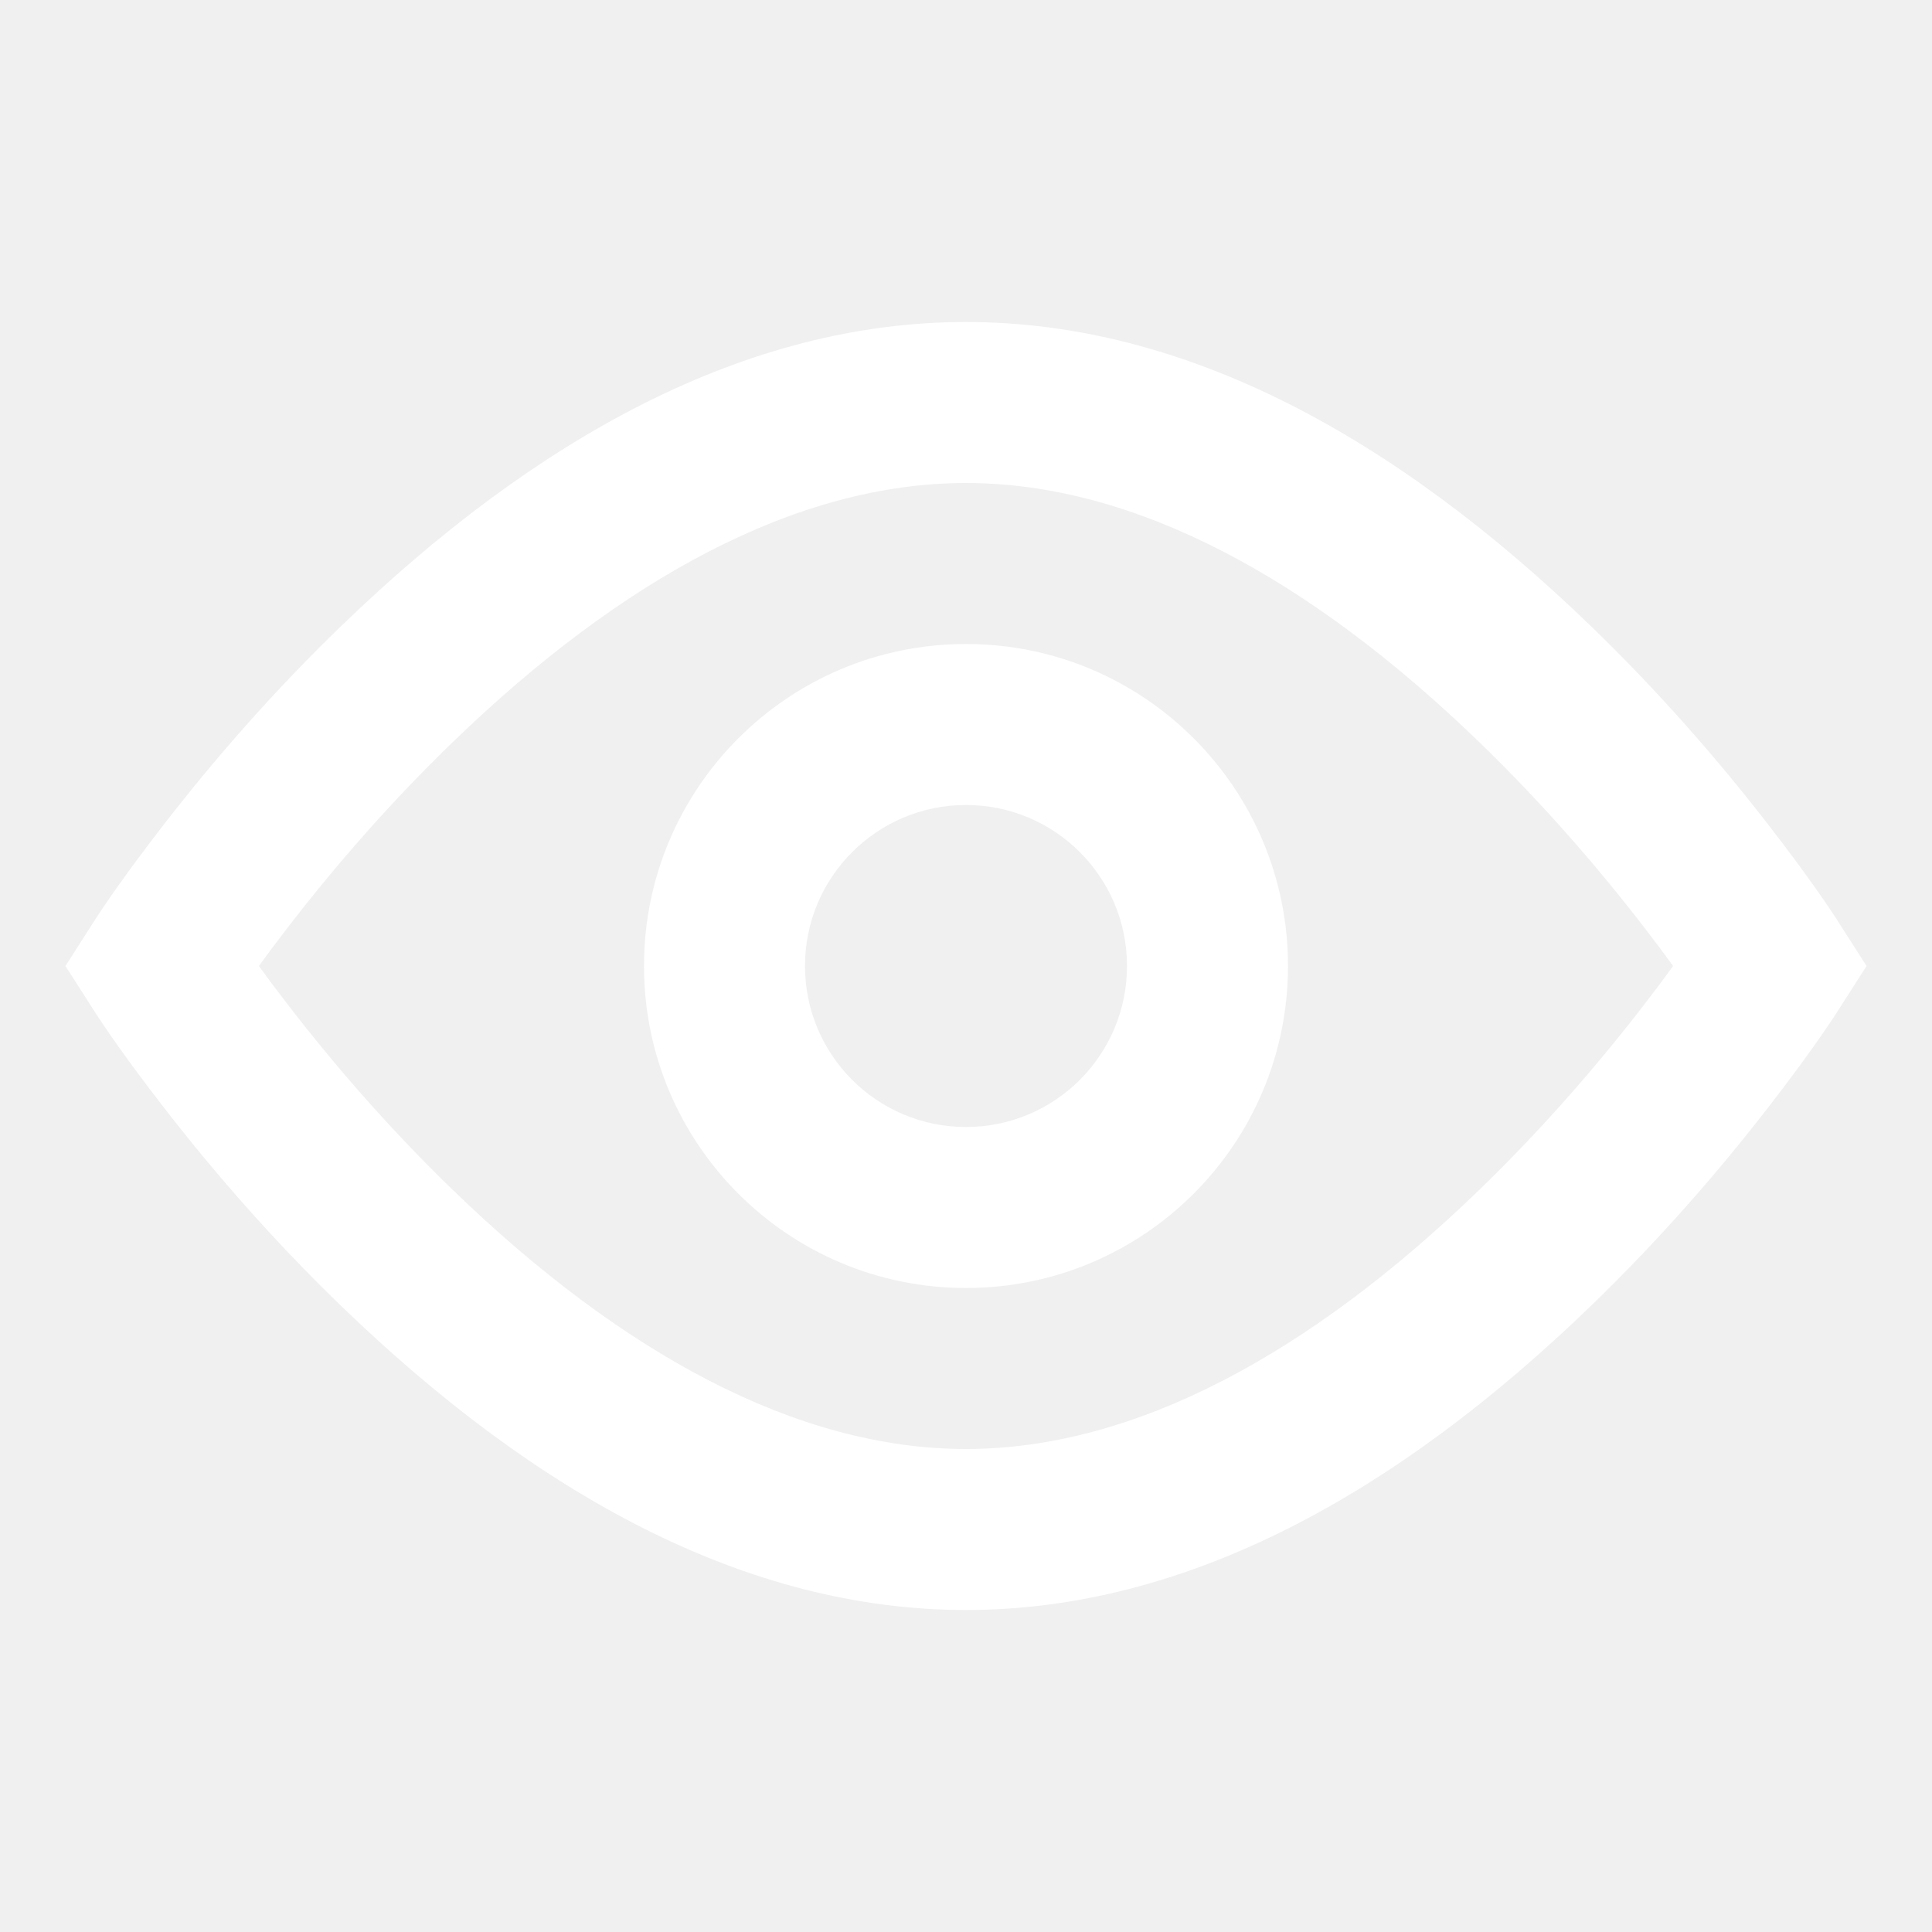
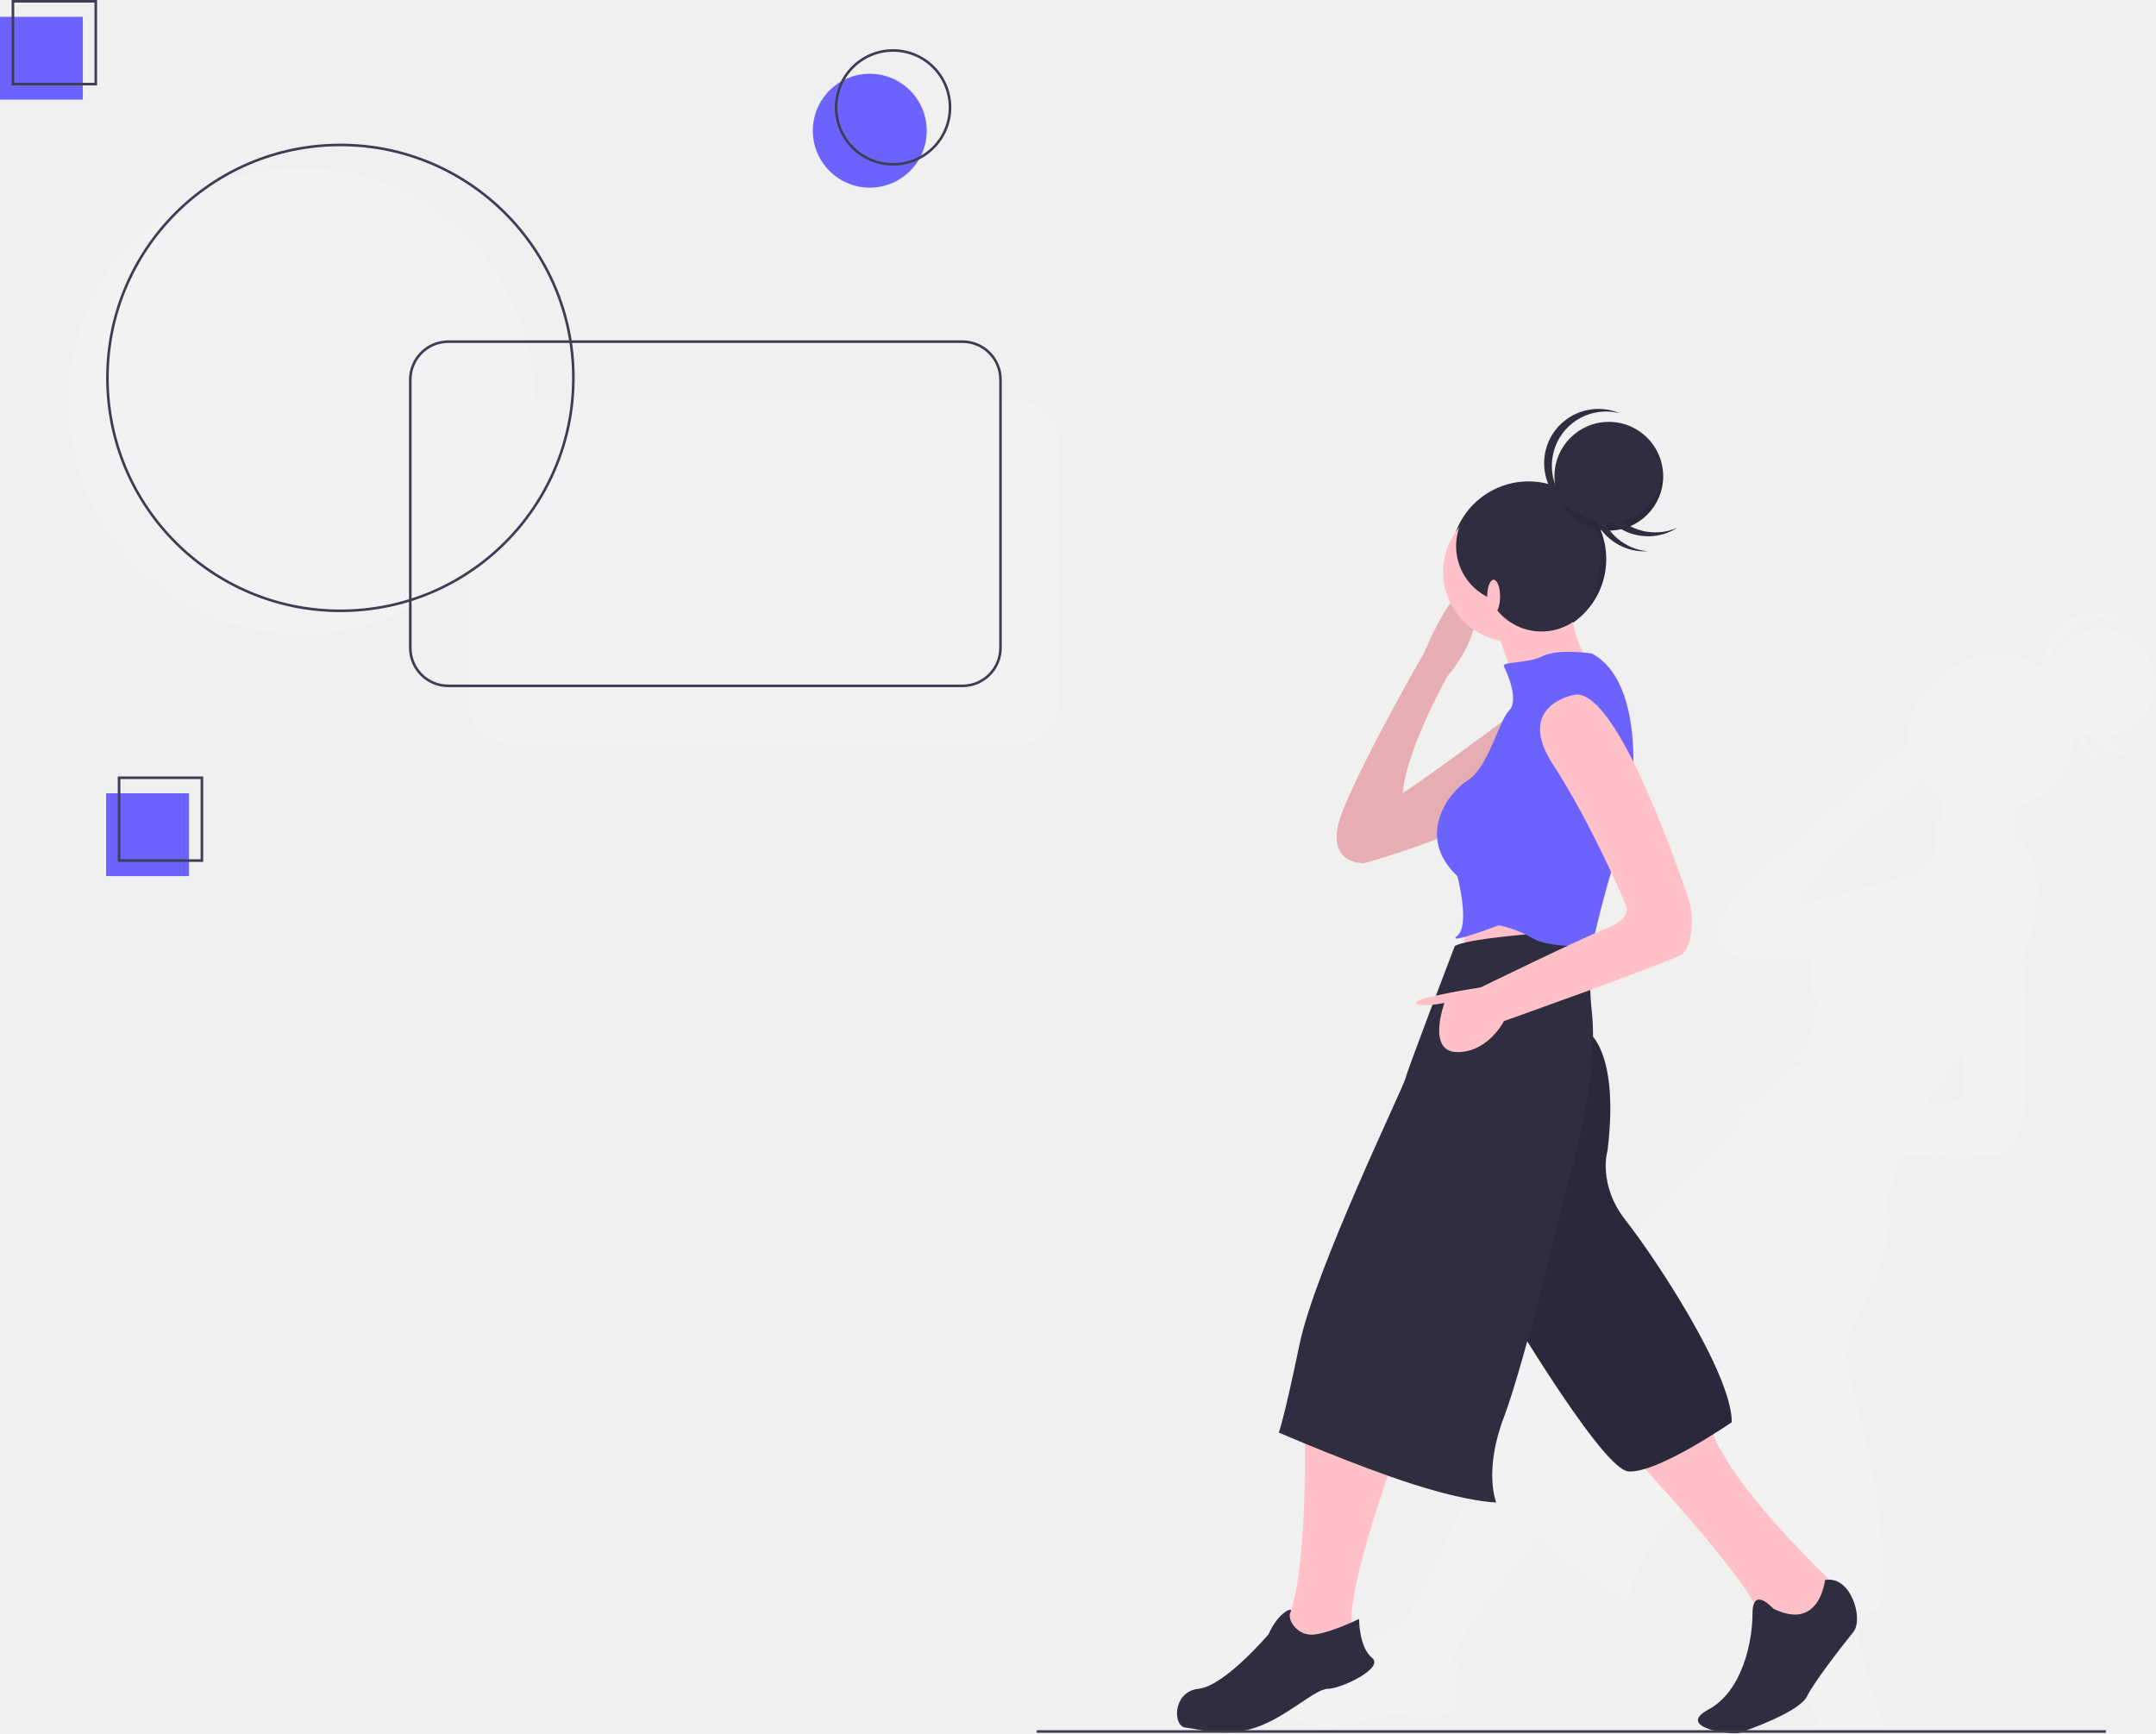
- <svg xmlns="http://www.w3.org/2000/svg" width="24px" height="24px" viewBox="0 0 24 24" version="1.1">
-   <g id="interaction" stroke="none" stroke-width="1" fill="none" fill-rule="evenodd">
-     <g id="eye" fill="#FFFFFF">
-       <rect id="placeholder" fill-opacity="0" x="0" y="0" width="24" height="24" />
-       <g id="Shape" transform="translate(0, 4)" fill-rule="nonzero">
-         <path d="M12,0 C14.728,0 17.336,1.431 19.766,3.781 C20.596,4.583 21.346,5.439 22.006,6.296 C22.405,6.812 22.688,7.219 22.842,7.461 L23.187,8 L22.842,8.539 C22.688,8.781 22.405,9.188 22.006,9.704 C21.346,10.561 20.596,11.417 19.766,12.219 C17.336,14.569 14.728,16 12,16 C9.272,16 6.664,14.569 4.234,12.219 C3.404,11.417 2.654,10.561 1.994,9.704 C1.595,9.188 1.312,8.781 1.158,8.539 L0.813,8 L1.158,7.461 C1.312,7.219 1.595,6.812 1.994,6.296 C2.654,5.439 3.404,4.583 4.234,3.781 C6.664,1.431 9.272,0 12,0 Z M20.422,7.517 C19.818,6.733 19.13,5.948 18.376,5.219 C16.283,3.194 14.105,2 12,2 C9.895,2 7.717,3.194 5.624,5.219 C4.87,5.948 4.182,6.733 3.578,7.517 C3.447,7.686 3.326,7.848 3.216,8 C3.326,8.152 3.447,8.314 3.578,8.483 C4.182,9.267 4.87,10.052 5.624,10.781 C7.717,12.806 9.895,14 12,14 C14.105,14 16.283,12.806 18.376,10.781 C19.13,10.052 19.818,9.267 20.422,8.483 C20.553,8.314 20.674,8.152 20.784,8 C20.674,7.848 20.553,7.686 20.422,7.517 Z M12,12 C9.791,12 8,10.209 8,8 C8,5.791 9.791,4 12,4 C14.209,4 16,5.791 16,8 C16,10.209 14.209,12 12,12 Z M12,10 C13.105,10 14,9.105 14,8 C14,6.895 13.105,6 12,6 C10.895,6 10,6.895 10,8 C10,9.105 10.895,10 12,10 Z" id="path-1" />
-       </g>
-     </g>
-   </g>
+ <svg xmlns="http://www.w3.org/2000/svg" id="ec9d6ccb-2de2-4d6a-b855-5099826210b3" data-name="Layer 1" width="832.88" height="669.688" viewBox="0 0 832.88 669.688">
+   <path d="M1002.96,359.166a20.981,20.981,0,0,0-26.51,10.73c-.21.45-.42.9-.61,1.37a22.621,22.621,0,0,0-.88,3.03,20.986,20.986,0,0,1,28.5-19.22,20.664,20.664,0,0,1,4.66,2.52,20.978,20.978,0,0,0-35.59,15.58,30.069,30.069,0,0,0-39.97,4.56,27.005,27.005,0,0,0-11.76,24.97c-7.31,4.63-16.61,14.48-16.61,14.48s-34.13,27.63-50.4,44.95c-16.27,17.33-.04,22.48-.04,22.48s16.33,1.54,29.71,1.31c-1.24,4.56-.9,9.98,2.13,16.23,0,0-2.13,19.53-8.23,21.48-2.29.73-.54,1.19,2.52,1.48l-1.06,2.03a15.342,15.342,0,0,0-3.82-.14s-6.32,7.05-13.67,15.3c-4.6-.68-8.29-.96-8.2-.11.11,1.18,3.01,2.22,5.69,2.93-8.97,10.09-18.57,20.97-19.8,22.72-2.36,3.38-59.14,56.6-75.11,81.53-15.97,24.94-19.63,28.9-19.63,28.9s3.11,3.04,7.92,7.59c-5.19,13.86-17.55,45.15-28.09,58.36.37-1.2-5.28-.72-11.45,5.46,0,0-.58.32-1.6.84-5.37,2.78-22.97,11.34-31.12,9.12-9.7-2.64-14.61,9.98-10.03,12.22,4.95,2.44,12.57,9.1,25.21,9.66a64.189,64.189,0,0,0,15.94-1.84c6.95-1.5,12.86-3.2,15.57-2.16,4.67,1.78,23.41.39,20.17-5.13-3.24-5.53.69-15.8.69-15.8s-1.3.13-3.29.24c4.66-12.62,23.04-35.48,33.5-47.91,2.72,2.31,5.41,4.55,8,6.62,18.04,14.4,27.38,17.97,27.38,17.97s-.38-12.99,14.6-29.74c4.62-5.17,11.52-14.16,18.85-24.11,4.89,25.01,12.39,57.9,18.47,60.88a18.02,18.02,0,0,0,6.4,1.41c3.88,9.9,10.19,26.42,14.88,40.95h25.84c-5.68-14.6-11.08-31.55-11.34-44,4.96-.98,8.37-1.8,8.37-1.8,6.79-17.75-5.14-70.5-10.41-87.51-5.27-17,3.12-27.71,3.12-27.71,12.94-24.45,12.31-37.27,10.49-43.08a89.563,89.563,0,0,0,2.85-8.57c.88-3.2,1.77-6.07,2.65-8.64,17.7.27,35.88.36,38.26-.32,1.68-.48,3.35-2.28,4.8-4.42a29.627,29.627,0,0,0,4.95-15.54c.44-11.38,1.01-35.74-.99-56.03,6.08-15.74,9.3-34.04.03-44.86,0,0-1.26-.71-3.17-1.64a55.586,55.586,0,0,1,.6-12.11,29.618,29.618,0,0,0,6.26-2.32c.43-.22.85-.44,1.27-.68.84-.47,1.65-.99,2.44-1.54a29.846,29.846,0,0,0,10.78-13.83c.19-.5.37-1,.53-1.5.06-.17.1-.34.15-.51.11-.34.21-.67.3-1,.05-.21.1-.41.14-.61.08-.3.16-.61.22-.91.05-.22.08-.43.12-.65.06-.29.11-.58.16-.88.04-.22.06-.44.09-.66.04-.28.08-.57.11-.86.03-.23.04-.45.06-.67.03-.29.05-.57.06-.85.02-.23.02-.45.03-.68.01-.28.02-.56.02-.84,0-.23-.01-.45-.01-.68v-.01c.09.05.17.1.26.15a21.039,21.039,0,0,0,13.74,14.06,21.087,21.087,0,0,1-10.74-12.69,20.747,20.747,0,0,0,4.3,1.05,21.024,21.024,0,0,0,20.52,7.26,21.076,21.076,0,0,1-16.86-7.06,21.371,21.371,0,0,0,3.92-.53,20.663,20.663,0,0,0,3.82-1.28,21.225,21.225,0,0,0,6.59-4.63,20.81,20.81,0,0,0,2.55-3.24,21.445,21.445,0,0,0,1.91-3.8c.18-.47.32-.95.46-1.43a20.961,20.961,0,0,0-12.57-25.69Zm-279.76,386.17a2.267,2.267,0,0,1,.48-.57C723.52,744.956,723.36,745.156,723.2,745.336Zm199.96-292.75c-13.34,3.73-37.44,10.36-45.77,12.02,6.89-14.83,31.99-35.8,31.99-35.8s10.18-5.33,16.04-13.42a26.817,26.817,0,0,0,8.15,7.74c.03,3.1-.01,6.29-.19,9.32-1.31-.23-2.09-.18-2.02.49.22,2.23.95,14.29-4.21,16.6A15.983,15.983,0,0,0,923.16,452.586Zm9.44,88.98c-1.31.02-3.12.09-5.27.21,3.41-4.99,9.29-13.43,14.28-19.79.58,8.24.75,13.68.75,13.68S943.37,541.406,932.6,541.566Z" transform="translate(-183.56 -114.9062)" fill="#f2f2f2" />
+   <circle cx="590.5" cy="216" r="30" fill="#2f2e41" />
+   <path d="M794.249,308.717a30,30,0,0,1-42.379,42.379,30,30,0,1,0,42.379-42.379Z" transform="translate(-183.56 -114.9062)" opacity="0.1" />
+   <circle cx="621.5" cy="184" r="21" fill="#2f2e41" />
+   <path d="M805.06,316.906a20.986,20.986,0,0,1-20.924-19.5c-.035.497-.076.994-.076,1.5a21,21,0,0,0,42,0c0-.506-.041-1.003-.076-1.5A20.986,20.986,0,0,1,805.06,316.906Z" transform="translate(-183.56 -114.9062)" opacity="0.1" />
+   <path d="M783.06,294.906a20.927,20.927,0,0,1,26.257-20.31,20.991,20.991,0,1,0-13.514,39.62A21.002,21.002,0,0,1,783.06,294.906Z" transform="translate(-183.56 -114.9062)" fill="#2f2e41" />
+   <path d="M802.016,313.371a20.927,20.927,0,0,1,18.858-27.319,20.991,20.991,0,1,0-.857,41.852A21.002,21.002,0,0,1,802.016,313.371Z" transform="translate(-183.56 -114.9062)" fill="#2f2e41" />
+   <path d="M808.775,315.008a20.927,20.927,0,0,1,2.936-33.065,20.991,20.991,0,1,0,19.89,36.834A21.002,21.002,0,0,1,808.775,315.008Z" transform="translate(-183.56 -114.9062)" fill="#2f2e41" />
+   <path d="M798.56,373.406s-32,22-30,12c1.12-5.62-3.13-17.57-7.07-26.95-3.06-7.3-5.93-13.05-5.93-13.05l35-9a55.551,55.551,0,0,0,.13,16.05A51.388,51.388,0,0,0,798.56,373.406Z" transform="translate(-183.56 -114.9062)" fill="#ffc1c7" />
+   <polygon points="567 352.5 565 369.5 593 366.5 598 348.5 567 352.5" fill="#ffc1c7" />
+   <path d="M716.56,441.406l-6,7s-17,1-8-21,31-60,31-60,14-34,19-21-10,30-10,30-19,34-17,49Z" transform="translate(-183.56 -114.9062)" fill="#ffc1c7" />
+   <path d="M716.56,441.406l-6,7s-17,1-8-21,31-60,31-60,14-34,19-21-10,30-10,30-19,34-17,49Z" transform="translate(-183.56 -114.9062)" opacity="0.1" />
+   <path d="M812.56,675.406s45,48,50,62-8,36-13,37-6,7,0,8,26-8,32-18,10-17,13-19,5-11,0-16-46-43-51-66Z" transform="translate(-183.56 -114.9062)" fill="#ffc1c7" />
+   <path d="M888.56,725.406s-2,20-20,11c0,0-8-9-8,2s-4,30-17,37,9,10,12,9,23-8,26-14,14-20,18-25S898.56,723.406,888.56,725.406Z" transform="translate(-183.56 -114.9062)" fill="#2f2e41" />
+   <path d="M795.56,512.406s14,6,9,47c0,0-4,13,7,27s41,59,41,78c0,0-29,20-40,19s-54-75-54-75Z" transform="translate(-183.56 -114.9062)" fill="#2f2e41" />
+   <path d="M795.56,512.406s14,6,9,47c0,0-4,13,7,27s41,59,41,78c0,0-29,20-40,19s-54-75-54-75Z" transform="translate(-183.56 -114.9062)" opacity="0.1" />
+   <path d="M687.56,665.406s2,72-10,80c0,0-16,23-26,23s-9,8-4,9,6,4,26-4,30-10,33-10,6-4,0-16,17-73,17-73Z" transform="translate(-183.56 -114.9062)" fill="#ffc1c7" />
+   <path d="M708.56,740.406s-10,5-17,6-10.937-6.08-9.469-8.54-4.531-.46-8.531,8.54c0,0-17,20-27,21s-10.078,14.538-5,15c5.5.5,15,4,27,0s23-15,28-15,22-8,17-12S708.56,740.406,708.56,740.406Z" transform="translate(-183.56 -114.9062)" fill="#2f2e41" />
+   <path d="M771.56,388.013s-42,31.394-48,34.394-13,26-13,26,36-10,42-17S771.56,388.013,771.56,388.013Z" transform="translate(-183.56 -114.9062)" fill="#ffc1c7" />
+   <path d="M771.56,388.013s-42,31.394-48,34.394-13,26-13,26,36-10,42-17S771.56,388.013,771.56,388.013Z" transform="translate(-183.56 -114.9062)" opacity="0.1" />
+   <circle cx="584.5" cy="221" r="27" fill="#ffc1c7" />
+   <path d="M745.56,480.406s-18,47-19,51-35,74-41,103-8,34-8,34,30,13,52,20,32,7,32,7-5-12,3-33,24-88,24-88,12.794-39.501,10-68a106.444,106.444,0,0,1-.24-22.113,8.649,8.649,0,0,0-9.161-9.655C774.323,475.655,750.325,477.683,745.56,480.406Z" transform="translate(-183.56 -114.9062)" fill="#2f2e41" />
+   <path d="M798.56,367.406s-13-2-19,1-16,2-15,4,6,13,2,17-8,22-16,27-20,22-4,37c0,0,5,19,0,23s16-4,16-4a43.557,43.557,0,0,1,13,5c7,4,23,3,23,3s7-31,11-38S822.56,380.406,798.56,367.406Z" transform="translate(-183.56 -114.9062)" fill="#6c63ff" />
+   <path d="M791.56,383.406s-23,4-8,27,28,54,28,54,3,5-7,9-49,23-49,23-26,4-25,6,11,0,11,0-7,19,5,19,18-12,18-12,65-23,69-26c1.4-1.05,2.31-3.325,2.901-5.839a29.641,29.641,0,0,0-.932-16.287C828.778,441.385,806.653,380.052,791.56,383.406Z" transform="translate(-183.56 -114.9062)" fill="#ffc1c7" />
+   <path d="M788.111,316.855A21.999,21.999,0,1,0,759.009,345.957a21.999,21.999,0,1,0,29.102-29.102Z" transform="translate(-183.56 -114.9062)" fill="#2f2e41" />
+   <ellipse cx="577" cy="230.5" rx="2.5" ry="6.5" fill="#ffc1c7" />
+   <circle cx="336" cy="50.5" r="22" fill="#6c63ff" />
+   <rect x="41" y="306.5" width="32" height="32" fill="#6c63ff" />
+   <rect x="181" y="154.5" width="228" height="133" rx="16.004" fill="#f2f2f2" />
+   <circle cx="116.5" cy="155" r="90" fill="#f2f2f2" />
+   <circle cx="131.5" cy="146" r="90" fill="none" stroke="#3f3d56" stroke-miterlimit="10" />
+   <rect x="158.5" y="132" width="228" height="133" rx="14.693" fill="none" stroke="#3f3d56" stroke-miterlimit="10" />
+   <circle cx="345" cy="41.5" r="22" fill="none" stroke="#3f3d56" stroke-miterlimit="10" />
+   <rect x="46" y="300.5" width="32" height="32" fill="none" stroke="#3f3d56" stroke-miterlimit="10" />
+   <rect y="6.5" width="32" height="32" fill="#6c63ff" />
+   <rect x="5" y="0.5" width="32" height="32" fill="none" stroke="#3f3d56" stroke-miterlimit="10" />
+   <line x1="400.5" y1="669" x2="813.5" y2="669" fill="none" stroke="#3f3d56" stroke-miterlimit="10" />
</svg>
